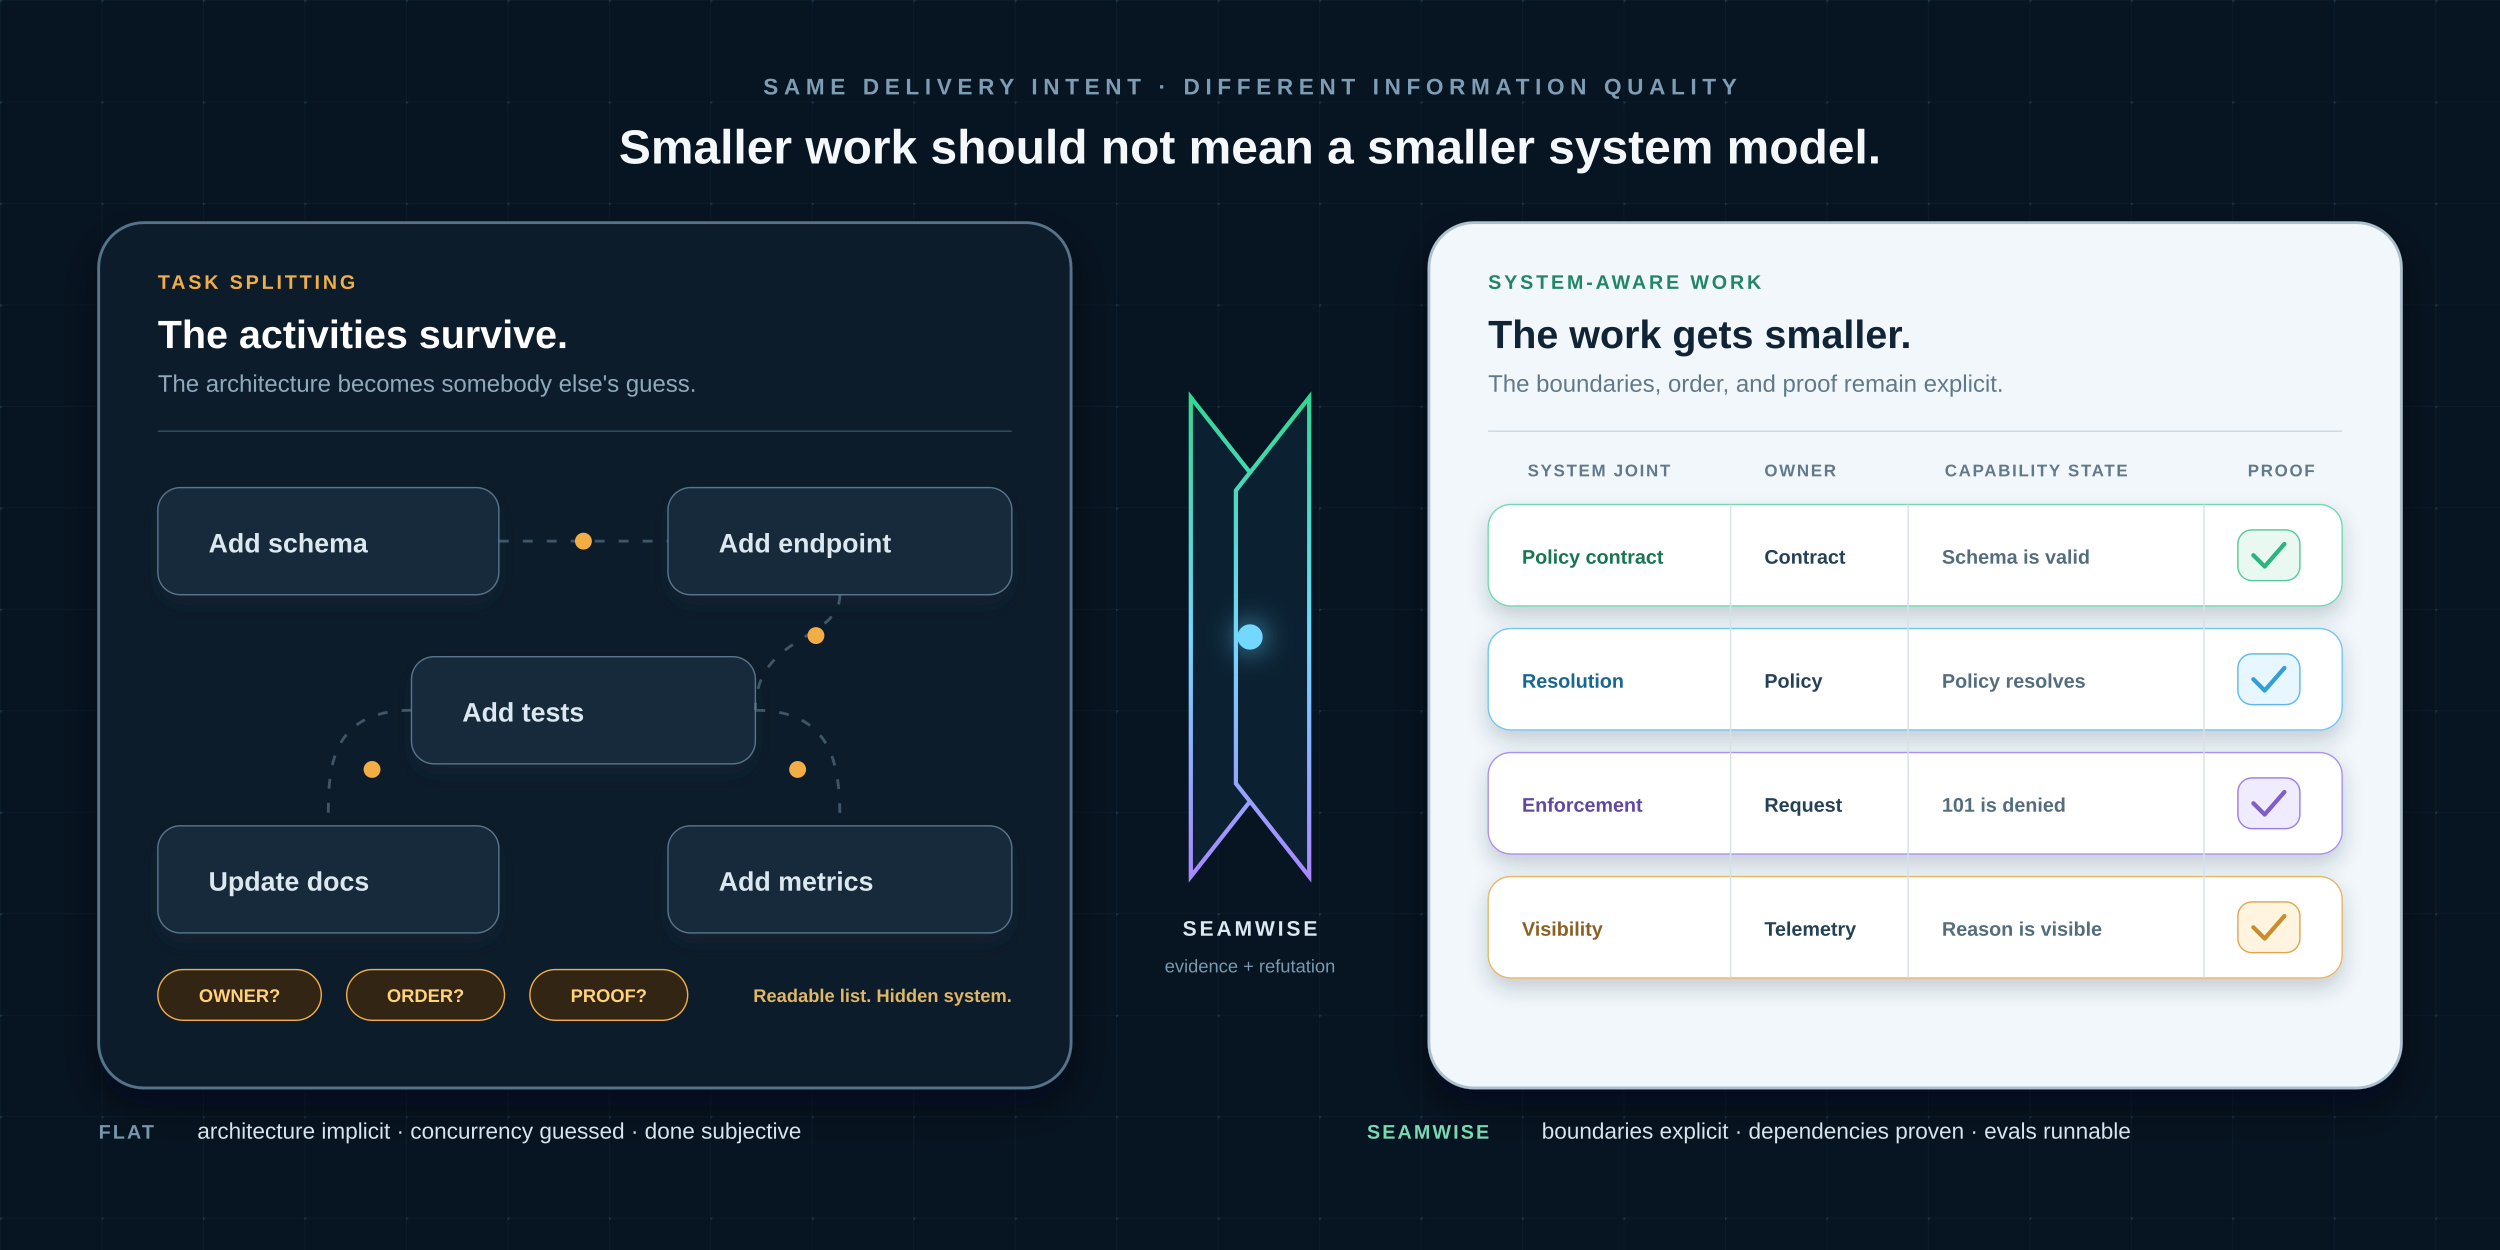
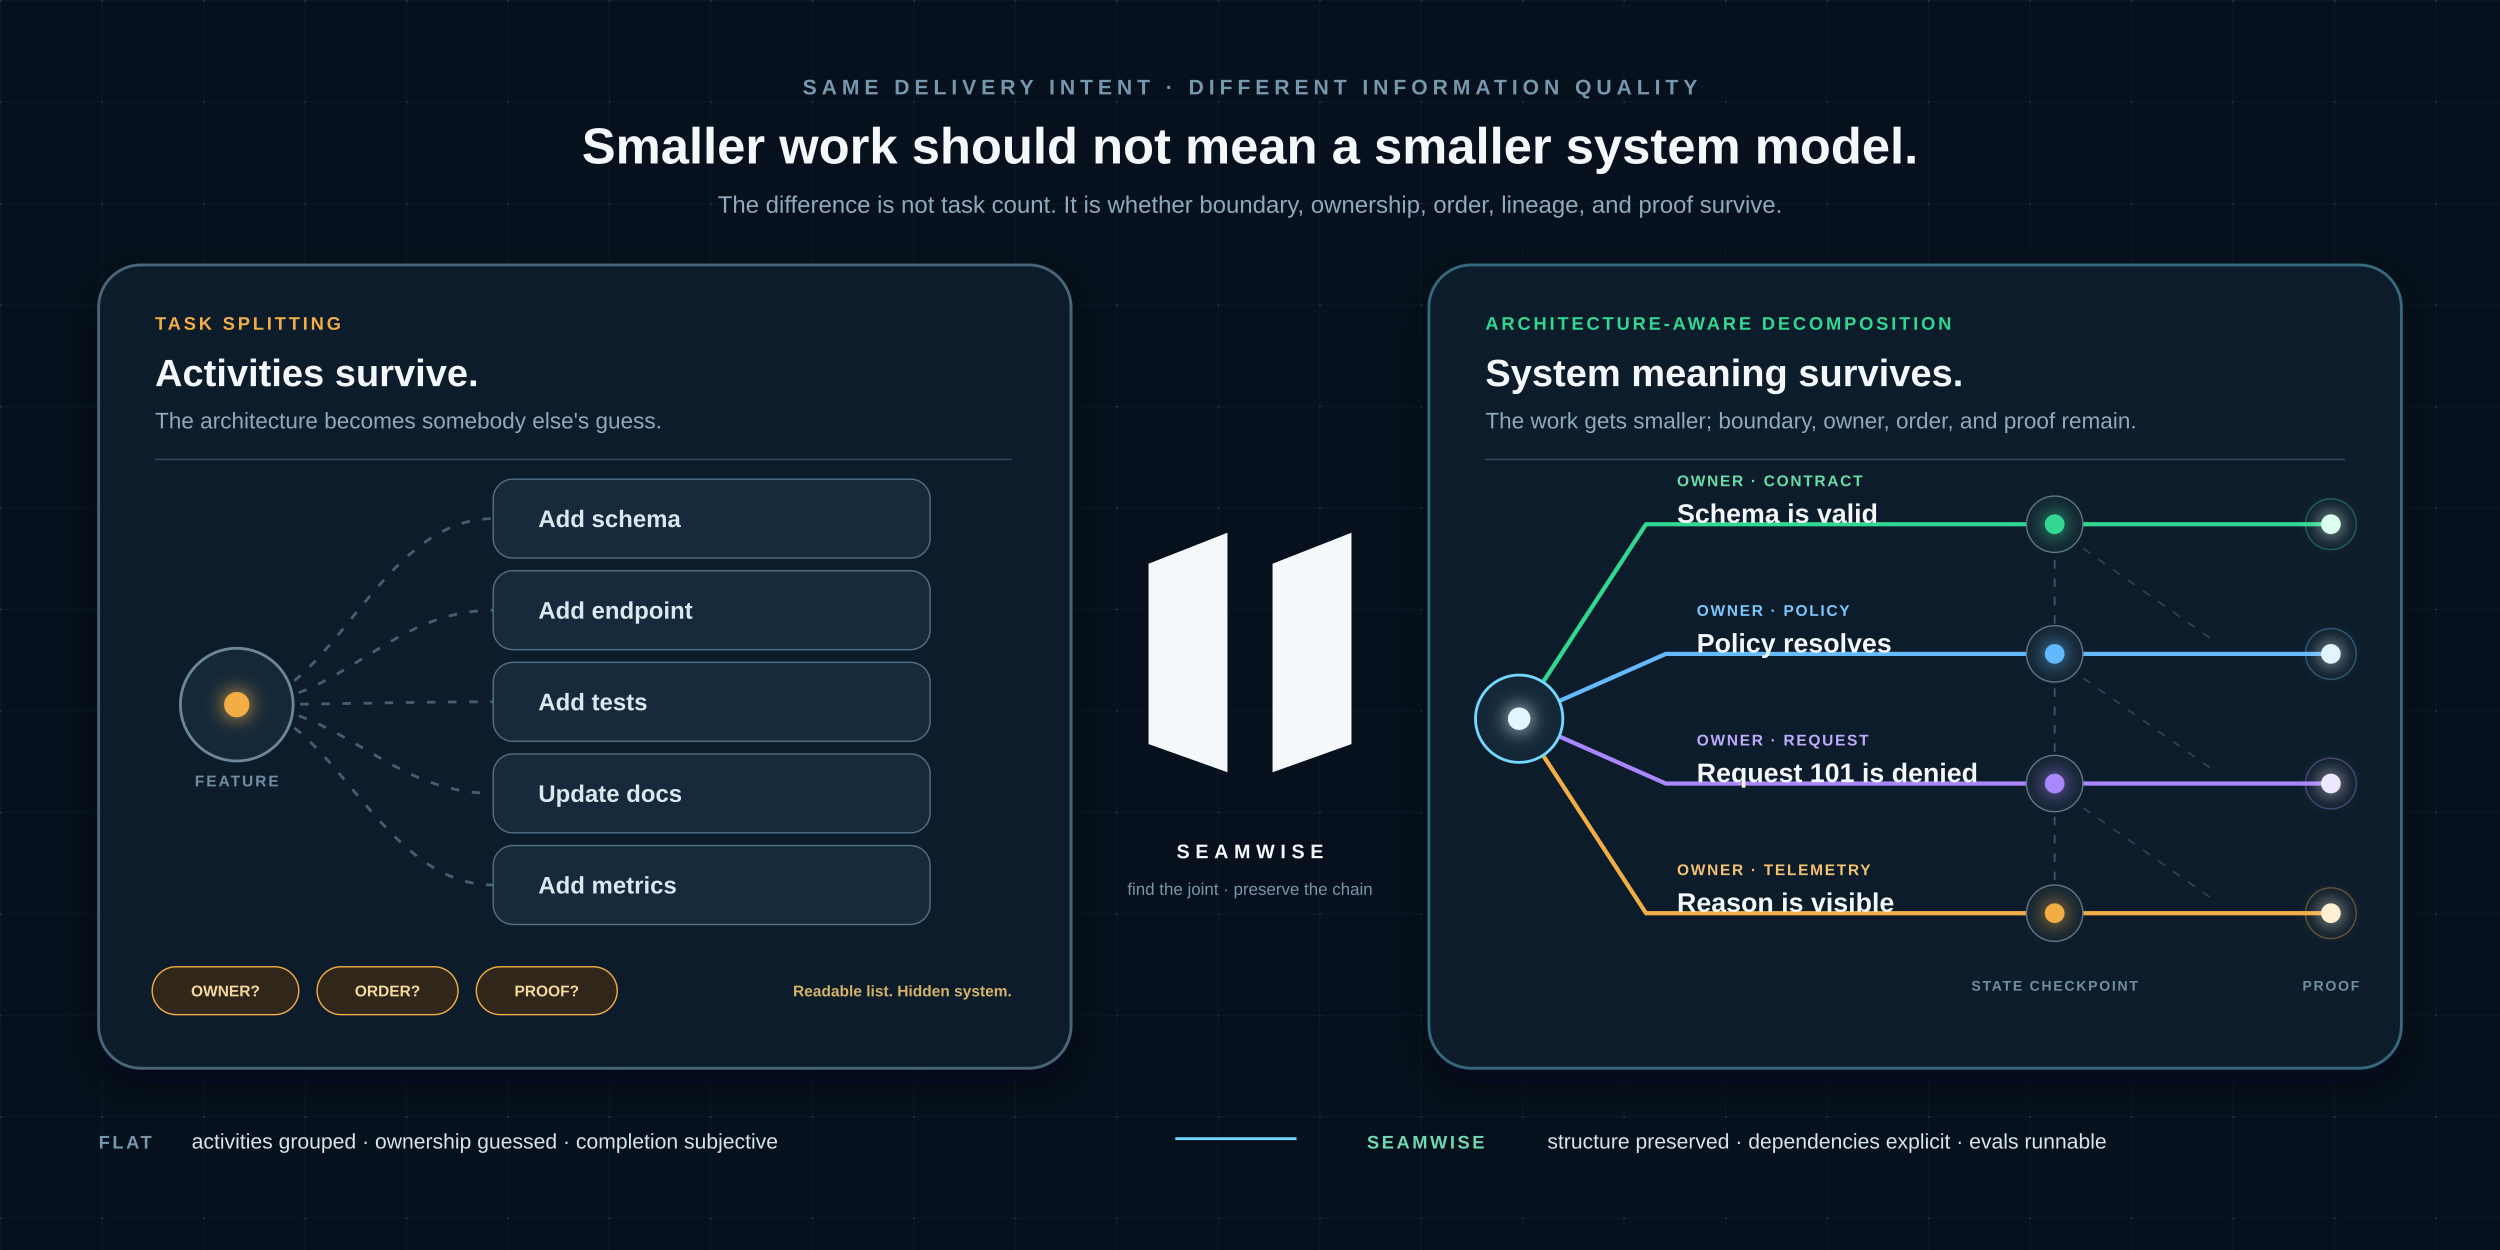
<svg xmlns="http://www.w3.org/2000/svg" width="1774" height="887" viewBox="0 0 1774 887" role="img" aria-labelledby="title desc">
  <defs>
-     <linearGradient id="bg" x1="0" y1="0" x2="1" y2="1">
-       <stop offset="0" stop-color="#06111d" />
-       <stop offset=".55" stop-color="#091827" />
-       <stop offset="1" stop-color="#07111c" />
-     </linearGradient>
-     <linearGradient id="left" x1="0" y1="0" x2="1" y2="1">
-       <stop offset="0" stop-color="#141e2b" />
-       <stop offset="1" stop-color="#0d1621" />
-     </linearGradient>
-     <linearGradient id="right" x1="0" y1="0" x2="1" y2="1">
-       <stop offset="0" stop-color="#f9fcff" />
-       <stop offset="1" stop-color="#e9f1f8" />
-     </linearGradient>
-     <linearGradient id="seam" x1="0" y1="0" x2="0" y2="1">
-       <stop offset="0" stop-color="#31d892" />
-       <stop offset=".5" stop-color="#73d8ff" />
-       <stop offset="1" stop-color="#a987ff" />
-     </linearGradient>
    <pattern id="grid" width="72" height="72" patternUnits="userSpaceOnUse">
-       <path d="M72 0H0V72" fill="none" stroke="#24435a" stroke-width="1" opacity=".22" />
-       <circle cx="0" cy="0" r="1.8" fill="#416781" opacity=".3" />
+       <path d="M72 0H0V72" fill="none" stroke="#24435a" stroke-width="1" opacity=".2" />
+       <circle cx="0" cy="0" r="1.5" fill="#50738a" opacity=".28" />
    </pattern>
-     <filter id="shadow" x="-25%" y="-25%" width="150%" height="170%">
-       <feDropShadow dx="0" dy="12" stdDeviation="13" flood-color="#00040a" flood-opacity=".5" />
-     </filter>
-     <filter id="soft" x="-25%" y="-25%" width="150%" height="170%">
-       <feDropShadow dx="0" dy="7" stdDeviation="7" flood-color="#223c51" flood-opacity=".22" />
-     </filter>
-     <filter id="glow" x="-150%" y="-150%" width="400%" height="400%">
-       <feGaussianBlur stdDeviation="10" result="blur" />
-       <feFlood flood-color="#73d8ff" flood-opacity=".85" />
-       <feComposite in2="blur" operator="in" />
+     <filter id="glow" x="-180%" y="-180%" width="460%" height="460%">
+       <feGaussianBlur stdDeviation="7" result="blur" />
      <feMerge>
-         <feMergeNode />
+         <feMergeNode in="blur" />
        <feMergeNode in="SourceGraphic" />
      </feMerge>
    </filter>
+     <filter id="shadow" x="-30%" y="-30%" width="160%" height="180%">
+       <feDropShadow dx="0" dy="10" stdDeviation="12" flood-color="#00040a" flood-opacity=".5" />
+     </filter>
  </defs>
-   <rect width="1774" height="887" fill="#071421" />
+   <rect width="1774" height="887" fill="#06111d" />
  <rect width="1774" height="887" fill="url(#grid)" />
-   <g font-family="Arial">
-     <text x="887" y="67" fill="#7e9db4" font-size="16" font-weight="700" text-anchor="middle" letter-spacing="4">SAME DELIVERY INTENT · DIFFERENT INFORMATION QUALITY</text>
-     <text x="887" y="116" fill="#f4f8fb" font-size="34" font-weight="700" text-anchor="middle">Smaller work should not mean a smaller system model.</text>
+   <g font-family="Arial, Helvetica, sans-serif">
+     <text x="887" y="67" fill="#7797ad" font-size="15" font-weight="700" text-anchor="middle" letter-spacing="3.5">SAME DELIVERY INTENT · DIFFERENT INFORMATION QUALITY</text>
+     <text x="887" y="116" fill="#f4f8fb" font-size="36" font-weight="700" text-anchor="middle">Smaller work should not mean a smaller system model.</text>
+     <text x="887" y="151" fill="#8faabd" font-size="17" text-anchor="middle">The difference is not task count. It is whether boundary, ownership, order, lineage, and proof survive.</text>
    <g filter="url(#shadow)">
-       <rect x="70" y="158" width="690" height="614" rx="32" fill="#0f1d2b" stroke="#57738a" stroke-width="2" />
-       <rect x="1014" y="158" width="690" height="614" rx="32" fill="#f2f7fb" stroke="#adc1cf" stroke-width="2" />
+       <rect x="70" y="188" width="690" height="570" rx="30" fill="#0d1d2b" stroke="#4b6578" stroke-width="2" />
+       <rect x="1014" y="188" width="690" height="570" rx="30" fill="#0d1d2b" stroke="#35697c" stroke-width="2" />
    </g>
-     <text x="112" y="205" fill="#f2ad45" font-size="14" font-weight="700" letter-spacing="2">TASK SPLITTING</text>
-     <text x="112" y="247" fill="#ffffff" font-size="28" font-weight="700">The activities survive.</text>
-     <text x="112" y="278" fill="#8faabd" font-size="17">The architecture becomes somebody else's guess.</text>
-     <line x1="112" y1="306" x2="718" y2="306" stroke="#334d61" />
-     <g filter="url(#soft)" font-size="19" font-weight="700" fill="#dce8ef">
-       <rect x="112" y="346" width="242" height="76" rx="16" fill="#17293a" stroke="#58748a" />
-       <text x="148" y="392">Add schema</text>
-       <rect x="474" y="346" width="244" height="76" rx="16" fill="#17293a" stroke="#58748a" />
-       <text x="510" y="392">Add endpoint</text>
-       <rect x="292" y="466" width="244" height="76" rx="16" fill="#17293a" stroke="#58748a" />
-       <text x="328" y="512">Add tests</text>
-       <rect x="112" y="586" width="242" height="76" rx="16" fill="#17293a" stroke="#58748a" />
-       <text x="148" y="632">Update docs</text>
-       <rect x="474" y="586" width="244" height="76" rx="16" fill="#17293a" stroke="#58748a" />
-       <text x="510" y="632">Add metrics</text>
-     </g>
-     <g fill="none" stroke="#617d91" stroke-width="2" stroke-dasharray="7 10" opacity=".6">
-       <path d="M354 384H474" />
-       <path d="M596 422C596 455 536 450 536 504" />
-       <path d="M292 504C230 504 233 552 233 586" />
-       <path d="M536 504C596 504 596 552 596 586" />
-     </g>
-     <g fill="#f2ad45">
-       <circle cx="414" cy="384" r="6" />
-       <circle cx="579" cy="451" r="6" />
-       <circle cx="264" cy="546" r="6" />
-       <circle cx="566" cy="546" r="6" />
-     </g>
-     <g font-size="13" font-weight="700">
-       <rect x="112" y="688" width="116" height="36" rx="18" fill="#332514" stroke="#f2ad45" />
-       <text x="170" y="711" fill="#ffd27b" text-anchor="middle">OWNER?</text>
-       <rect x="246" y="688" width="112" height="36" rx="18" fill="#332514" stroke="#f2ad45" />
-       <text x="302" y="711" fill="#ffd27b" text-anchor="middle">ORDER?</text>
-       <rect x="376" y="688" width="112" height="36" rx="18" fill="#332514" stroke="#f2ad45" />
-       <text x="432" y="711" fill="#ffd27b" text-anchor="middle">PROOF?</text>
-       <text x="718" y="711" fill="#e0b765" text-anchor="end">Readable list. Hidden system.</text>
-     </g>
-     <g transform="translate(887 452)">
-       <path d="M-42 -170L10 -104V104L-42 170Z" fill="#0b2132" stroke="url(#seam)" stroke-width="3" />
-       <path d="M42 -170L-10 -104V104L42 170Z" fill="#0b2132" stroke="url(#seam)" stroke-width="3" />
-       <circle cx="0" cy="0" r="9" fill="#73d8ff" filter="url(#glow)" />
-       <text x="0" y="212" fill="#dce9f1" font-size="15" font-weight="700" text-anchor="middle" letter-spacing="2">SEAMWISE</text>
-       <text x="0" y="238" fill="#7999af" font-size="13" text-anchor="middle">evidence + refutation</text>
-     </g>
-     <text x="1056" y="205" fill="#218666" font-size="14" font-weight="700" letter-spacing="2">SYSTEM-AWARE WORK</text>
-     <text x="1056" y="247" fill="#102435" font-size="28" font-weight="700">The work gets smaller.</text>
-     <text x="1056" y="278" fill="#60798a" font-size="17">The boundaries, order, and proof remain explicit.</text>
-     <line x1="1056" y1="306" x2="1662" y2="306" stroke="#cbd8e1" />
-     <g fill="#61798a" font-size="12" font-weight="700" letter-spacing="1.2">
-       <text x="1084" y="338">SYSTEM JOINT</text>
-       <text x="1252" y="338">OWNER</text>
-       <text x="1380" y="338">CAPABILITY STATE</text>
-       <text x="1595" y="338">PROOF</text>
-     </g>
-     <g filter="url(#soft)">
-       <rect x="1056" y="358" width="606" height="72" rx="16" fill="#ffffff" stroke="#72d8af" />
-       <rect x="1056" y="446" width="606" height="72" rx="16" fill="#ffffff" stroke="#72c5f5" />
-       <rect x="1056" y="534" width="606" height="72" rx="16" fill="#ffffff" stroke="#aa91ed" />
-       <rect x="1056" y="622" width="606" height="72" rx="16" fill="#ffffff" stroke="#e6b663" />
-     </g>
-     <g stroke="#d6e1e8">
-       <path d="M1228 358V694" />
-       <path d="M1354 358V694" />
-       <path d="M1564 358V694" />
-     </g>
-     <g font-size="14" font-weight="700">
-       <text x="1080" y="400" fill="#177552">Policy contract</text>
-       <text x="1252" y="400" fill="#244156">Contract</text>
-       <text x="1378" y="400" fill="#536d7f">Schema is valid</text>
-       <text x="1080" y="488" fill="#176791">Resolution</text>
-       <text x="1252" y="488" fill="#244156">Policy</text>
-       <text x="1378" y="488" fill="#536d7f">Policy resolves</text>
-       <text x="1080" y="576" fill="#6048a2">Enforcement</text>
-       <text x="1252" y="576" fill="#244156">Request</text>
-       <text x="1378" y="576" fill="#536d7f">101 is denied</text>
-       <text x="1080" y="664" fill="#8c6024">Visibility</text>
-       <text x="1252" y="664" fill="#244156">Telemetry</text>
-       <text x="1378" y="664" fill="#536d7f">Reason is visible</text>
+     <text x="110" y="234" fill="#f2ad45" font-size="13" font-weight="700" letter-spacing="2">TASK SPLITTING</text>
+     <text x="110" y="274" fill="#f4f8fb" font-size="27" font-weight="700">Activities survive.</text>
+     <text x="110" y="304" fill="#8faabd" font-size="16">The architecture becomes somebody else's guess.</text>
+     <line x1="110" y1="326" x2="718" y2="326" stroke="#30495d" />
+     <g fill="none" stroke="#657f91" stroke-width="2" stroke-dasharray="6 9" opacity=".66">
+       <path d="M168 500C235 500 268 368 350 368" />
+       <path d="M168 500C242 500 275 433 350 433" />
+       <path d="M168 500C242 500 275 498 350 498" />
+       <path d="M168 500C242 500 275 563 350 563" />
+       <path d="M168 500C235 500 268 628 350 628" />
    </g>
    <g>
-       <rect x="1588" y="376" width="44" height="36" rx="10" fill="#e9f9f2" stroke="#54c998" />
-       <rect x="1588" y="464" width="44" height="36" rx="10" fill="#e7f6ff" stroke="#59b8ec" />
-       <rect x="1588" y="552" width="44" height="36" rx="10" fill="#f0ebff" stroke="#9c7ce8" />
-       <rect x="1588" y="640" width="44" height="36" rx="10" fill="#fff4df" stroke="#dfa64d" />
-       <g fill="none" stroke-width="3" stroke-linecap="round" stroke-linejoin="round">
-         <path d="M1599 394L1607 402L1621 386" stroke="#2bb47f" />
-         <path d="M1599 482L1607 490L1621 474" stroke="#329fd6" />
-         <path d="M1599 570L1607 578L1621 562" stroke="#7e5fc8" />
-         <path d="M1599 658L1607 666L1621 650" stroke="#ca8d2d" />
+       <circle cx="168" cy="500" r="40" fill="#152838" stroke="#6c8799" stroke-width="2" />
+       <circle cx="168" cy="500" r="9" fill="#f2ad45" filter="url(#glow)" />
+       <text x="168" y="558" fill="#718ea2" font-size="11" font-weight="700" text-anchor="middle" letter-spacing="1.4">FEATURE</text>
+     </g>
+     <g font-size="17" font-weight="700" fill="#dce8ef">
+       <rect x="350" y="340" width="310" height="56" rx="14" fill="#162a3b" stroke="#526f84" />
+       <text x="382" y="374">Add schema</text>
+       <rect x="350" y="405" width="310" height="56" rx="14" fill="#162a3b" stroke="#526f84" />
+       <text x="382" y="439">Add endpoint</text>
+       <rect x="350" y="470" width="310" height="56" rx="14" fill="#162a3b" stroke="#526f84" />
+       <text x="382" y="504">Add tests</text>
+       <rect x="350" y="535" width="310" height="56" rx="14" fill="#162a3b" stroke="#526f84" />
+       <text x="382" y="569">Update docs</text>
+       <rect x="350" y="600" width="310" height="56" rx="14" fill="#162a3b" stroke="#526f84" />
+       <text x="382" y="634">Add metrics</text>
+     </g>
+     <g font-size="11" font-weight="700">
+       <rect x="108" y="686" width="104" height="34" rx="17" fill="#302619" stroke="#f2ad45" />
+       <text x="160" y="707" fill="#f6d99d" text-anchor="middle">OWNER?</text>
+       <rect x="225" y="686" width="100" height="34" rx="17" fill="#302619" stroke="#f2ad45" />
+       <text x="275" y="707" fill="#f6d99d" text-anchor="middle">ORDER?</text>
+       <rect x="338" y="686" width="100" height="34" rx="17" fill="#302619" stroke="#f2ad45" />
+       <text x="388" y="707" fill="#f6d99d" text-anchor="middle">PROOF?</text>
+       <text x="718" y="707" fill="#d6b267" text-anchor="end">Readable list. Hidden system.</text>
+     </g>
+     <g transform="translate(887 472)">
+       <path d="M0 -102V102" stroke="#73d8ff" stroke-width="3" opacity=".75" filter="url(#glow)" />
+       <path d="M-72 -72L-16 -94V76L-72 56Z" fill="#f4f8fb" />
+       <path d="M16 -72L72 -94V56L16 76Z" fill="#f4f8fb" />
+       <text x="0" y="137" fill="#f4f8fb" font-size="14" font-weight="700" text-anchor="middle" letter-spacing="4">SEAMWISE</text>
+       <text x="0" y="163" fill="#7897ab" font-size="12" text-anchor="middle">find the joint · preserve the chain</text>
+     </g>
+     <text x="1054" y="234" fill="#31d892" font-size="13" font-weight="700" letter-spacing="2">ARCHITECTURE-AWARE DECOMPOSITION</text>
+     <text x="1054" y="274" fill="#f4f8fb" font-size="27" font-weight="700">System meaning survives.</text>
+     <text x="1054" y="304" fill="#8faabd" font-size="16">The work gets smaller; boundary, owner, order, and proof remain.</text>
+     <line x1="1054" y1="326" x2="1664" y2="326" stroke="#30495d" />
+     <g fill="none" stroke-linecap="round" stroke-linejoin="round">
+       <path d="M1078 510L1168 372H1654" stroke="#31d892" stroke-width="3" />
+       <path d="M1078 510L1182 464H1654" stroke="#64b9ff" stroke-width="3" />
+       <path d="M1078 510L1182 556H1654" stroke="#a987ff" stroke-width="3" />
+       <path d="M1078 510L1168 648H1654" stroke="#f2ad45" stroke-width="3" />
+       <path d="M1458 372V648" stroke="#536c7e" stroke-width="1.4" stroke-dasharray="5 8" opacity=".65" />
+       <path d="M1468 382L1570 454M1468 474L1570 546M1468 566L1570 638" stroke="#536c7e" stroke-width="1.2" stroke-dasharray="5 8" opacity=".48" />
+     </g>
+     <circle cx="1078" cy="510" r="31" fill="#132737" stroke="#73d8ff" stroke-width="2" />
+     <circle cx="1078" cy="510" r="8" fill="#e2f6ff" filter="url(#glow)" />
+     <g>
+       <g transform="translate(1190 345)">
+         <text fill="#68dda9" font-size="11" font-weight="700" letter-spacing="1.2">OWNER · CONTRACT</text>
+         <text y="26" fill="#f4f8fb" font-size="19" font-weight="700">Schema is valid</text>
+       </g>
+       <g transform="translate(1204 437)">
+         <text fill="#7bc9ff" font-size="11" font-weight="700" letter-spacing="1.2">OWNER · POLICY</text>
+         <text y="26" fill="#f4f8fb" font-size="19" font-weight="700">Policy resolves</text>
+       </g>
+       <g transform="translate(1204 529)">
+         <text fill="#bdabff" font-size="11" font-weight="700" letter-spacing="1.2">OWNER · REQUEST</text>
+         <text y="26" fill="#f4f8fb" font-size="19" font-weight="700">Request 101 is denied</text>
+       </g>
+       <g transform="translate(1190 621)">
+         <text fill="#f3c371" font-size="11" font-weight="700" letter-spacing="1.2">OWNER · TELEMETRY</text>
+         <text y="26" fill="#f4f8fb" font-size="19" font-weight="700">Reason is visible</text>
      </g>
    </g>
-     <g transform="translate(70 808)">
-       <text x="0" y="0" fill="#7897ad" font-size="14" font-weight="700" letter-spacing="1.5">FLAT</text>
-       <text x="70" y="0" fill="#d8e5ed" font-size="16">architecture implicit · concurrency guessed · done subjective</text>
-       <line x1="778" y1="-8" x2="846" y2="-8" stroke="url(#seam)" stroke-width="3" />
-       <text x="900" y="0" fill="#78d9b2" font-size="14" font-weight="700" letter-spacing="1.5">SEAMWISE</text>
-       <text x="1024" y="0" fill="#d8e5ed" font-size="16">boundaries explicit · dependencies proven · evals runnable</text>
+     <g>
+       <g transform="translate(1458 372)">
+         <circle r="20" fill="#142431" stroke="#5d7586" />
+         <circle r="7" fill="#31d892" filter="url(#glow)" />
+       </g>
+       <g transform="translate(1458 464)">
+         <circle r="20" fill="#142431" stroke="#5d7586" />
+         <circle r="7" fill="#64b9ff" filter="url(#glow)" />
+       </g>
+       <g transform="translate(1458 556)">
+         <circle r="20" fill="#142431" stroke="#5d7586" />
+         <circle r="7" fill="#a987ff" filter="url(#glow)" />
+       </g>
+       <g transform="translate(1458 648)">
+         <circle r="20" fill="#142431" stroke="#5d7586" />
+         <circle r="7" fill="#f2ad45" filter="url(#glow)" />
+       </g>
+     </g>
+     <g>
+       <g transform="translate(1654 372)">
+         <circle r="18" fill="none" stroke="#31d892" opacity=".35" />
+         <circle r="7" fill="#dcffed" filter="url(#glow)" />
+       </g>
+       <g transform="translate(1654 464)">
+         <circle r="18" fill="none" stroke="#64b9ff" opacity=".35" />
+         <circle r="7" fill="#e1f4ff" filter="url(#glow)" />
+       </g>
+       <g transform="translate(1654 556)">
+         <circle r="18" fill="none" stroke="#a987ff" opacity=".35" />
+         <circle r="7" fill="#eee8ff" filter="url(#glow)" />
+       </g>
+       <g transform="translate(1654 648)">
+         <circle r="18" fill="none" stroke="#f2ad45" opacity=".35" />
+         <circle r="7" fill="#fff0d3" filter="url(#glow)" />
+       </g>
+     </g>
+     <g font-size="10" font-weight="700" letter-spacing="1.2" fill="#718ea2">
+       <text x="1458" y="703" text-anchor="middle">STATE CHECKPOINT</text>
+       <text x="1654" y="703" text-anchor="middle">PROOF</text>
+     </g>
+     <g transform="translate(70 815)">
+       <text fill="#7897ad" font-size="13" font-weight="700" letter-spacing="1.8">FLAT</text>
+       <text x="66" fill="#d8e5ed" font-size="15">activities grouped · ownership guessed · completion subjective</text>
+       <line x1="764" y1="-7" x2="850" y2="-7" stroke="#73d8ff" stroke-width="2" />
+       <text x="900" fill="#70d9b0" font-size="13" font-weight="700" letter-spacing="1.8">SEAMWISE</text>
+       <text x="1028" fill="#d8e5ed" font-size="15">structure preserved · dependencies explicit · evals runnable</text>
    </g>
  </g>
</svg>
